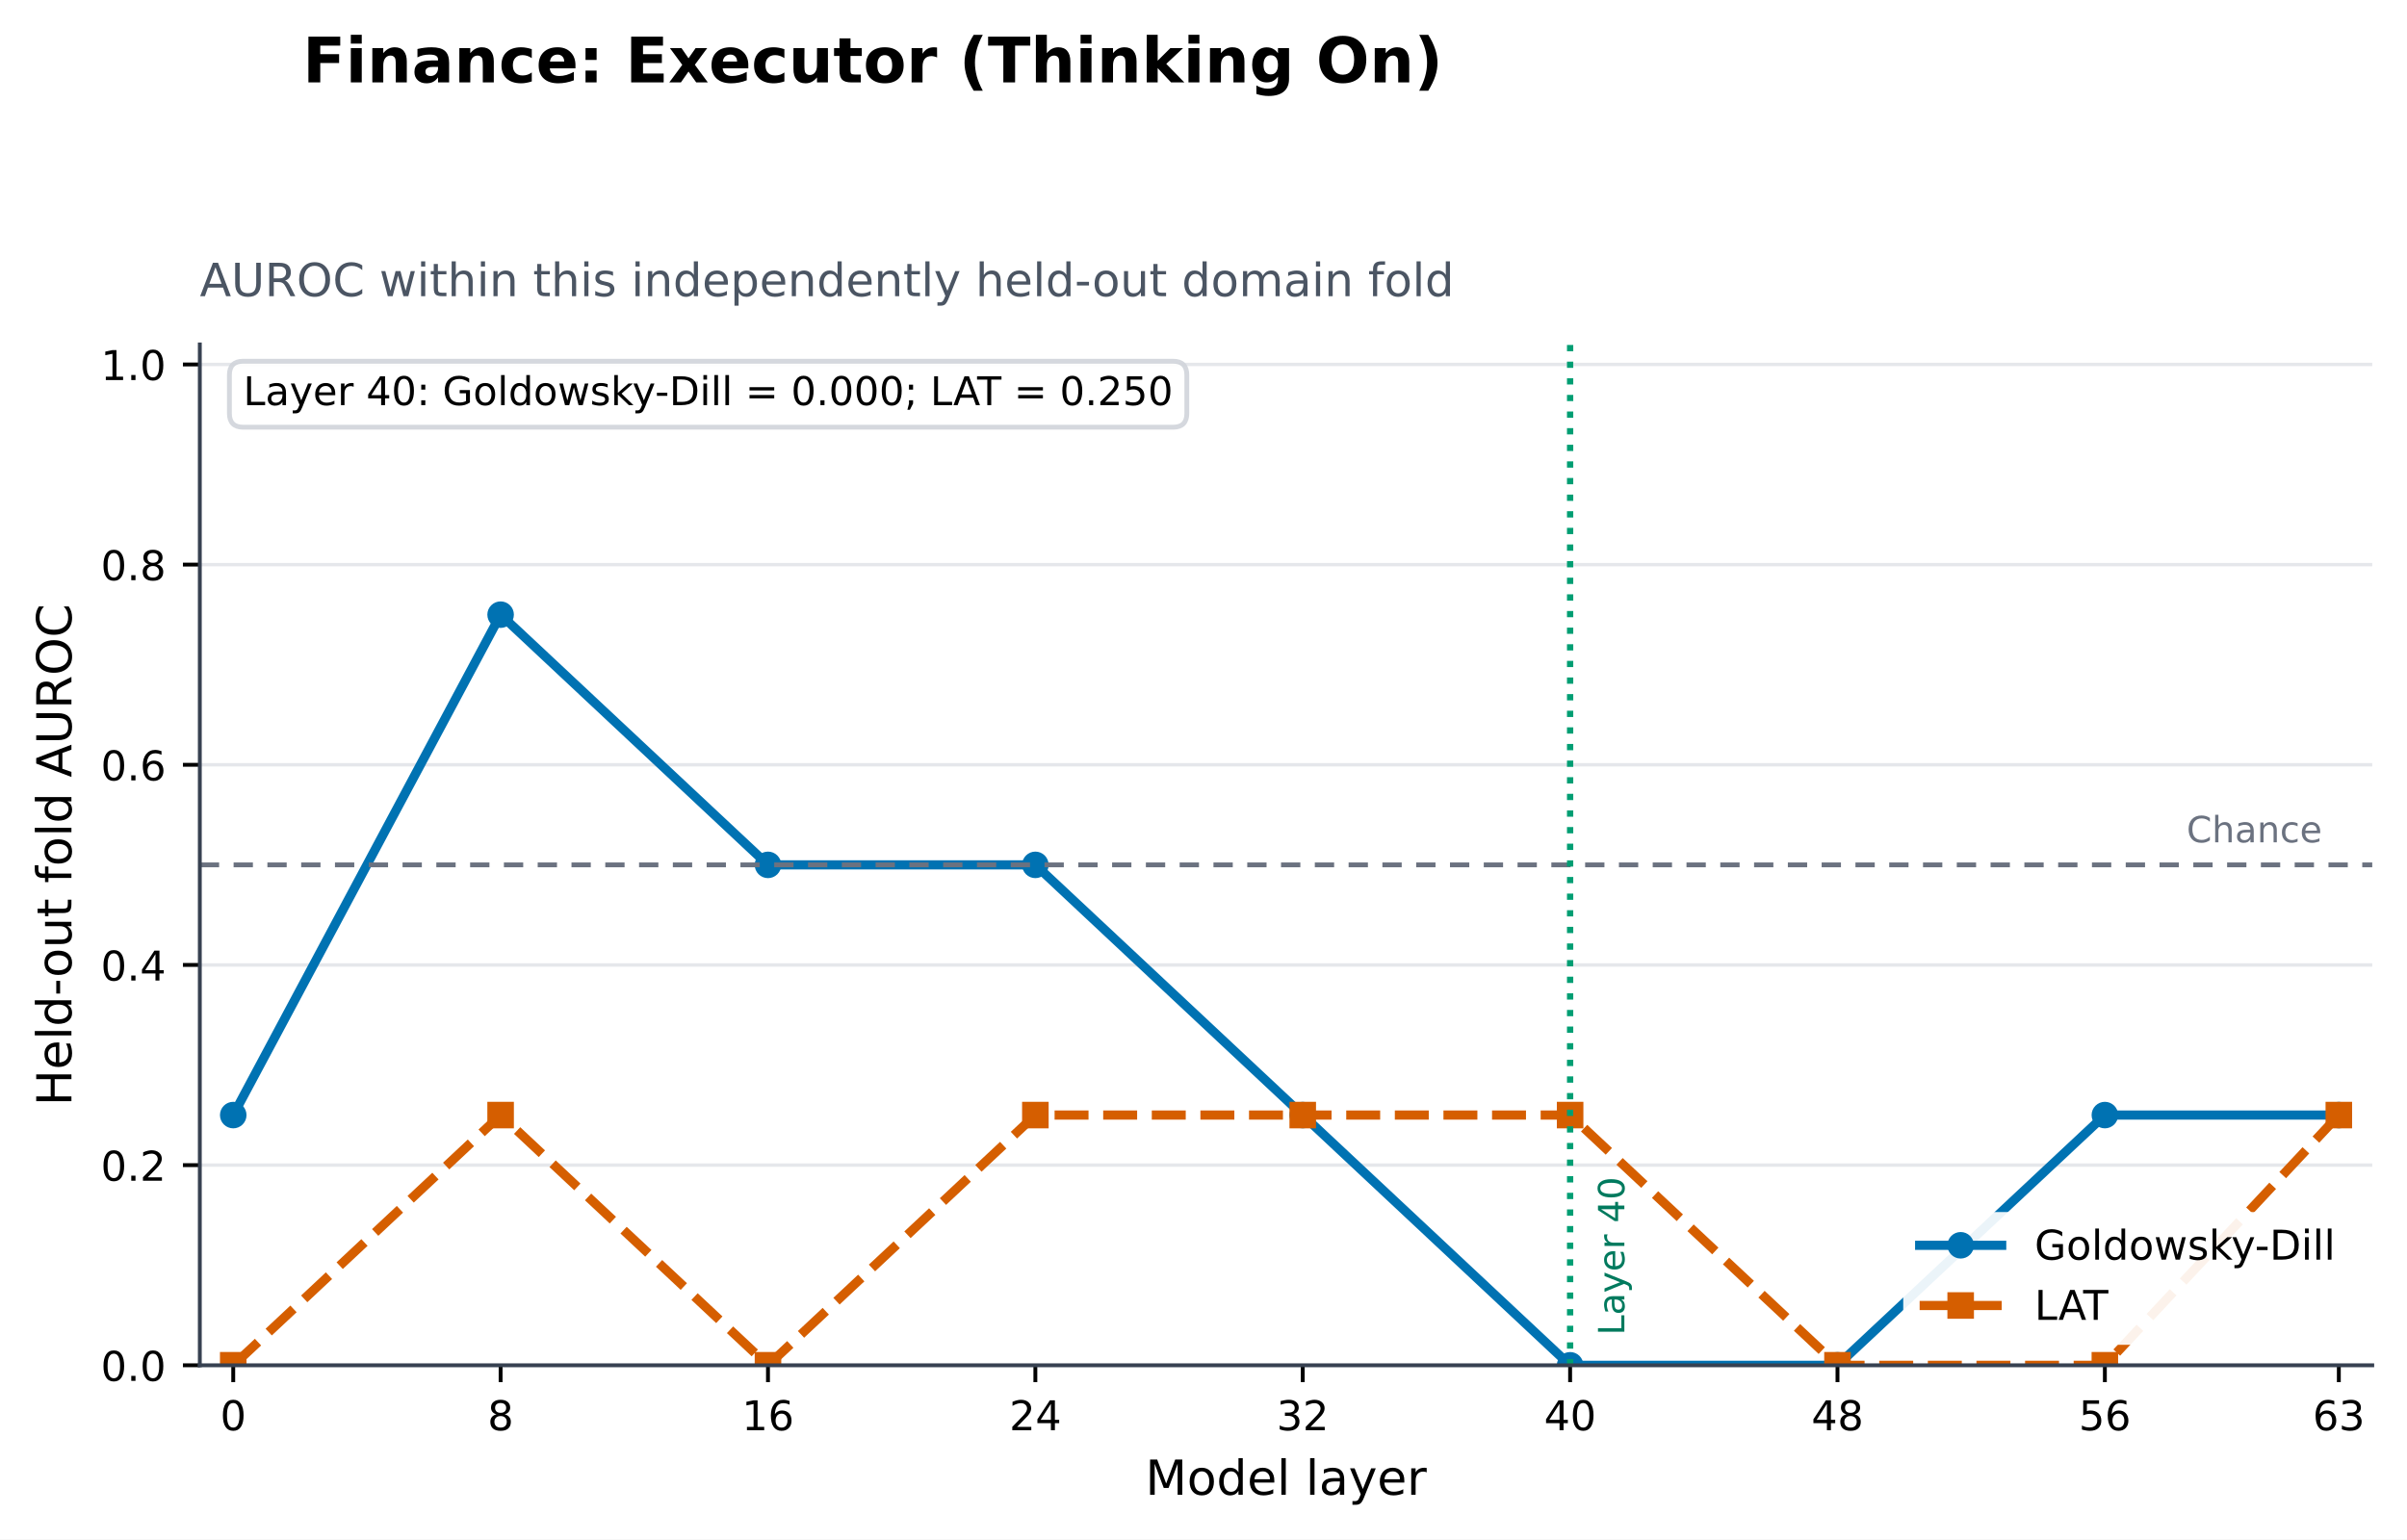
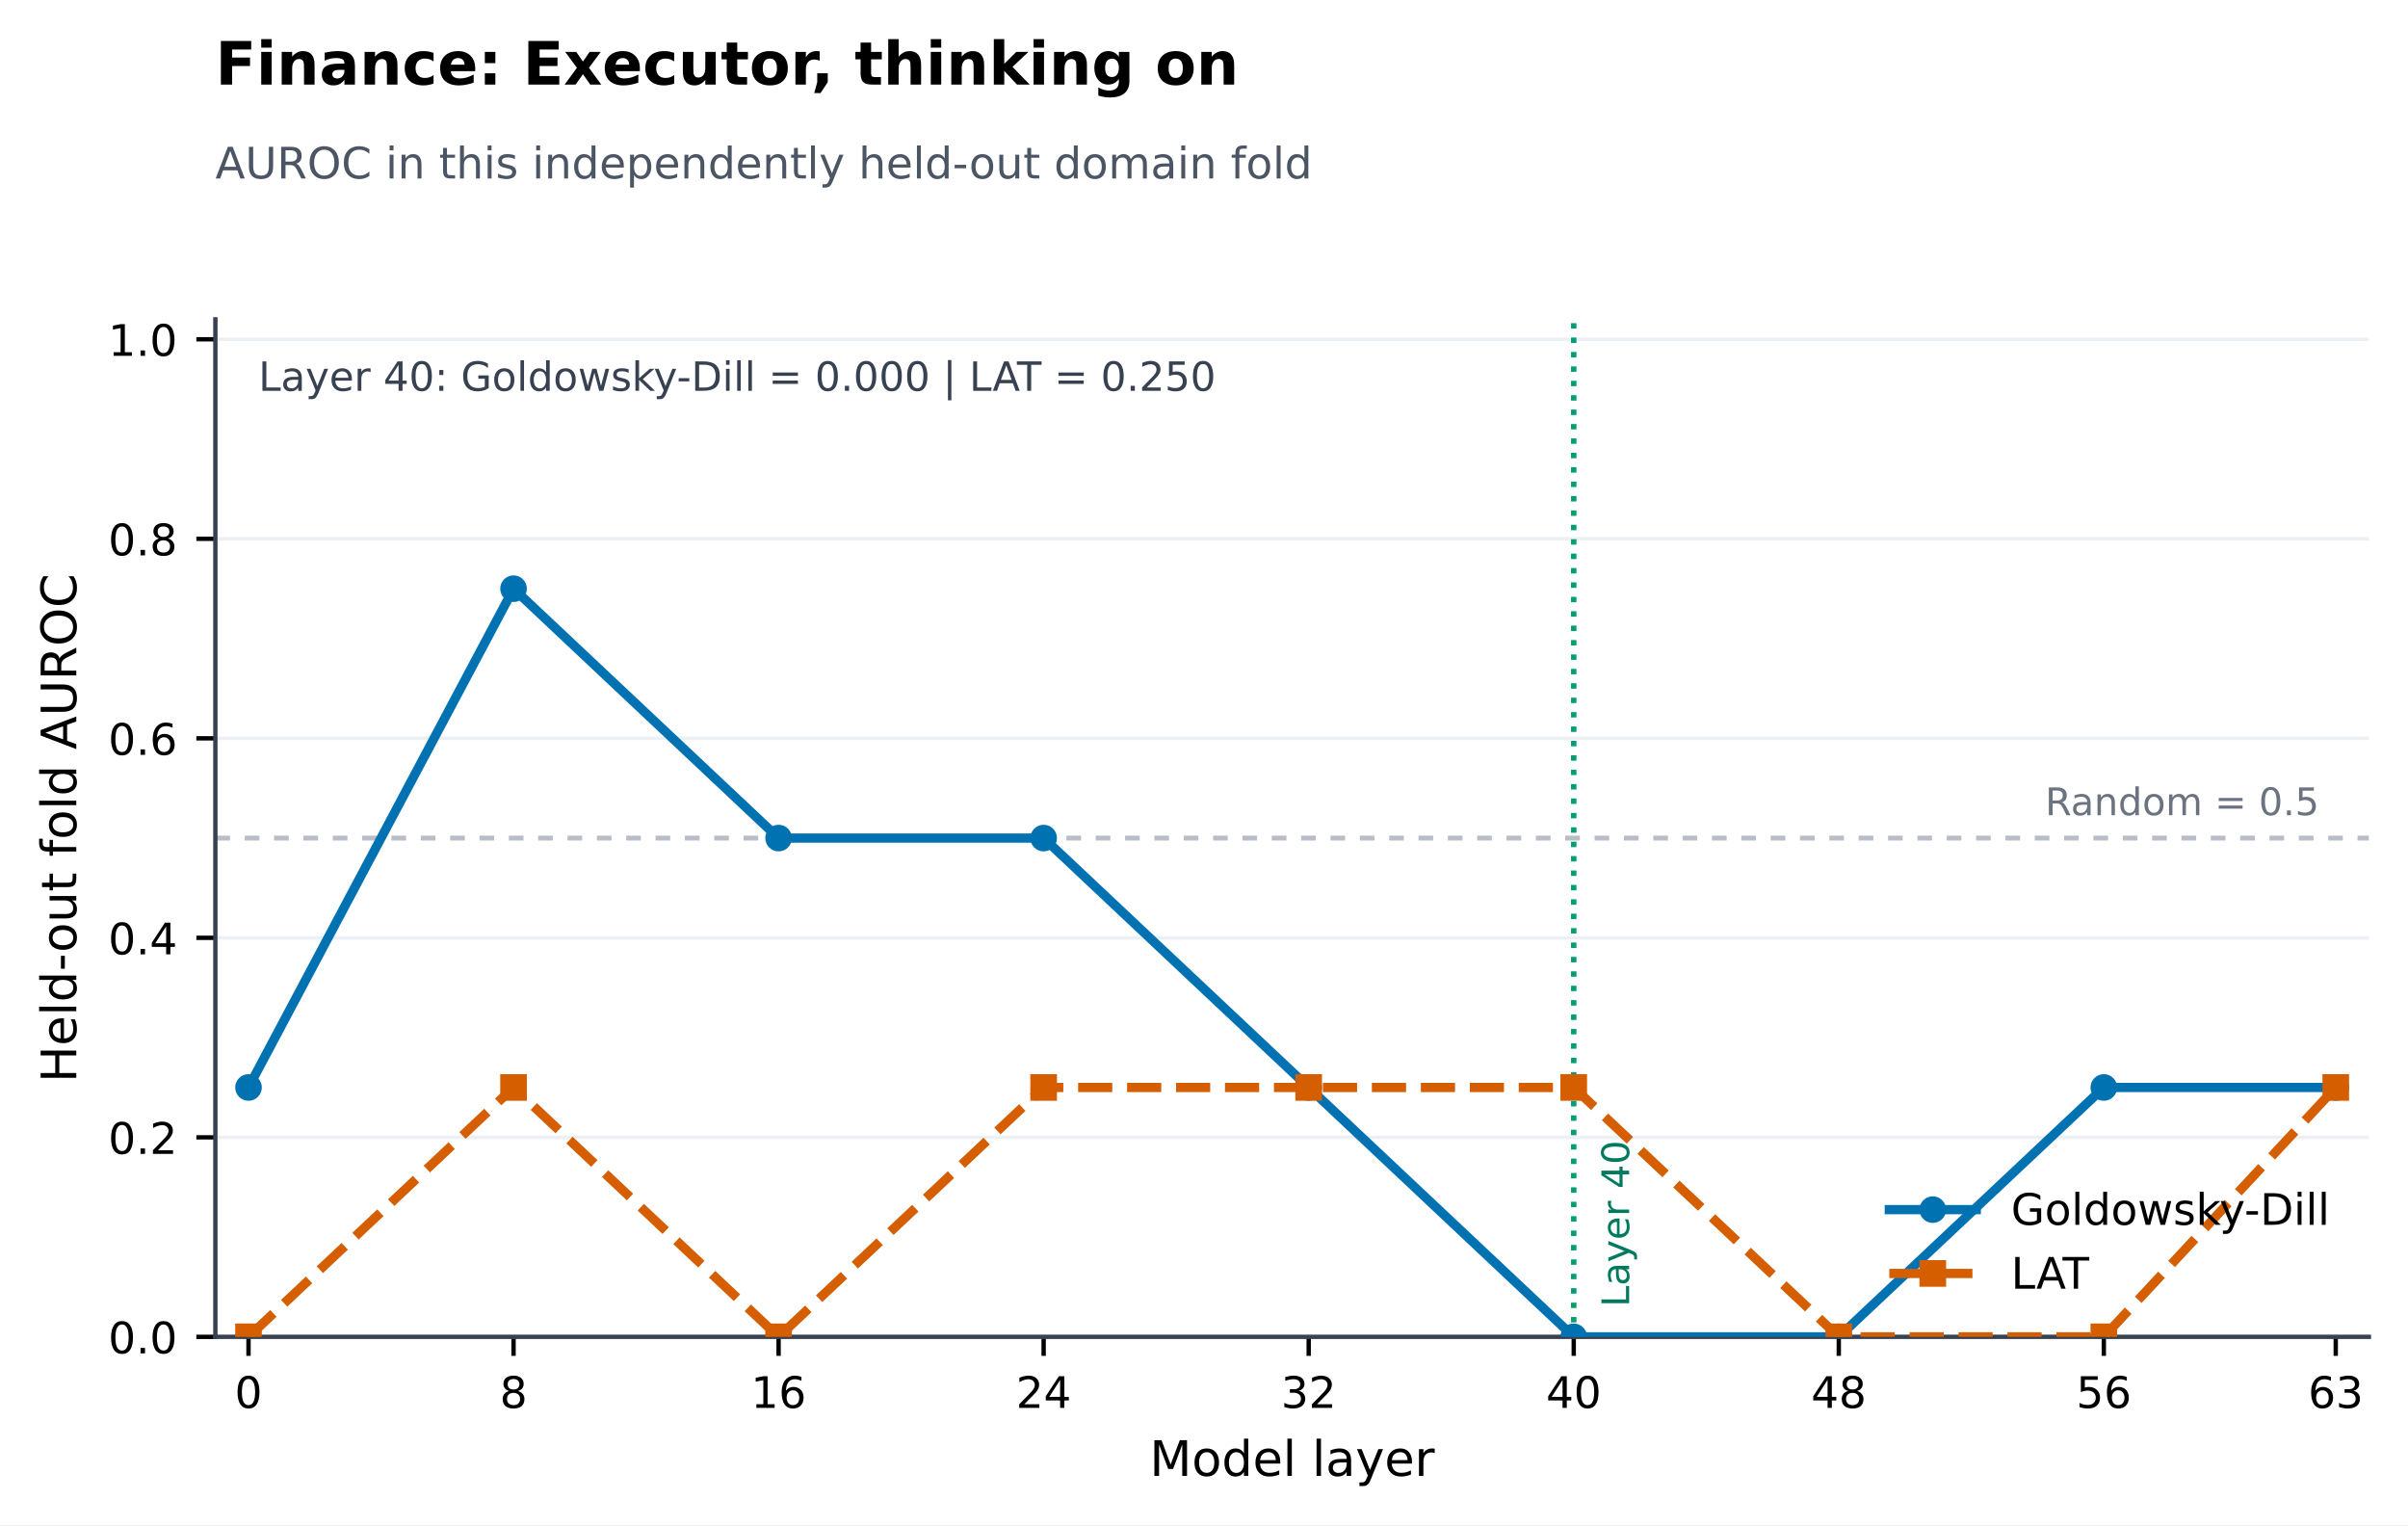
- <svg xmlns="http://www.w3.org/2000/svg" xmlns:xlink="http://www.w3.org/1999/xlink" width="498.666pt" height="319.045pt" viewBox="0 0 498.666 319.045" version="1.1">
+ <svg xmlns="http://www.w3.org/2000/svg" xmlns:xlink="http://www.w3.org/1999/xlink" width="443.121pt" height="280.611pt" viewBox="0 0 443.121 280.611" version="1.1">
  <defs>
    <style type="text/css">*{stroke-linejoin: round; stroke-linecap: butt}</style>
  </defs>
  <g id="figure_1">
    <g id="patch_1">
-       <path d="M 0 319.045 L 498.666 319.045 L 498.666 0 L 0 0 z " style="fill: #ffffff" />
+       <path d="M -0 280.611 L 443.121 280.611 L 443.121 0 L -0 0 z " style="fill: #ffffff" />
    </g>
    <g id="axes_1">
      <g id="patch_2">
-         <path d="M 41.396 282.94 L 491.466 282.94 L 491.466 71.38 L 41.396 71.38 z " style="fill: #ffffff" />
+         <path d="M 39.633 245.958 L 435.921 245.958 L 435.921 58.758 L 39.633 58.758 z " style="fill: #ffffff" />
+       </g>
+       <g id="line2d_1">
+         <path d="M 39.633 154.194 L 435.921 154.194 " clip-path="url(#p44b13de284)" style="fill: none; stroke-dasharray: 2.7,2.7; stroke-dashoffset: 0; stroke: #b7bec8; stroke-width: 0.9" />
      </g>
      <g id="matplotlib.axis_1">
        <g id="xtick_1">
-           <g id="line2d_1">
+           <g id="line2d_2">
            <defs>
              <path id="m4225e7514f" d="M 0 0 L 0 3.5 " style="stroke: #000000; stroke-width: 0.8" />
            </defs>
            <g>
-               <use xlink:href="#m4225e7514f" x="48.32" y="282.94" style="stroke: #000000; stroke-width: 0.8" />
+               <use xlink:href="#m4225e7514f" x="45.73" y="245.958" style="stroke: #000000; stroke-width: 0.8" />
            </g>
          </g>
          <g id="text_1">
-             <text style="font-size: 8.5px; font-family: 'DejaVu Sans'; text-anchor: middle" x="48.32" y="296.399" transform="rotate(-0 48.31994 296.3987)">0</text>
+             <text style="font-size: 8px; font-family: 'DejaVu Sans'; text-anchor: middle" x="45.73" y="259.037" transform="rotate(-0 45.72955 259.037)">0</text>
          </g>
        </g>
        <g id="xtick_2">
-           <g id="line2d_2">
-             <g>
-               <use xlink:href="#m4225e7514f" x="103.713" y="282.94" style="stroke: #000000; stroke-width: 0.8" />
+           <g id="line2d_3">
+             <g>
+               <use xlink:href="#m4225e7514f" x="94.503" y="245.958" style="stroke: #000000; stroke-width: 0.8" />
            </g>
          </g>
          <g id="text_2">
-             <text style="font-size: 8.5px; font-family: 'DejaVu Sans'; text-anchor: middle" x="103.713" y="296.399" transform="rotate(-0 103.7132 296.3987)">8</text>
+             <text style="font-size: 8px; font-family: 'DejaVu Sans'; text-anchor: middle" x="94.503" y="259.037" transform="rotate(-0 94.50346 259.037)">8</text>
          </g>
        </g>
        <g id="xtick_3">
-           <g id="line2d_3">
-             <g>
-               <use xlink:href="#m4225e7514f" x="159.106" y="282.94" style="stroke: #000000; stroke-width: 0.8" />
+           <g id="line2d_4">
+             <g>
+               <use xlink:href="#m4225e7514f" x="143.277" y="245.958" style="stroke: #000000; stroke-width: 0.8" />
            </g>
          </g>
          <g id="text_3">
-             <text style="font-size: 8.5px; font-family: 'DejaVu Sans'; text-anchor: middle" x="159.106" y="296.399" transform="rotate(-0 159.1064 296.3987)">16</text>
+             <text style="font-size: 8px; font-family: 'DejaVu Sans'; text-anchor: middle" x="143.277" y="259.037" transform="rotate(-0 143.2774 259.037)">16</text>
          </g>
        </g>
        <g id="xtick_4">
-           <g id="line2d_4">
-             <g>
-               <use xlink:href="#m4225e7514f" x="214.5" y="282.94" style="stroke: #000000; stroke-width: 0.8" />
+           <g id="line2d_5">
+             <g>
+               <use xlink:href="#m4225e7514f" x="192.051" y="245.958" style="stroke: #000000; stroke-width: 0.8" />
            </g>
          </g>
          <g id="text_4">
-             <text style="font-size: 8.5px; font-family: 'DejaVu Sans'; text-anchor: middle" x="214.5" y="296.399" transform="rotate(-0 214.4996 296.3987)">24</text>
+             <text style="font-size: 8px; font-family: 'DejaVu Sans'; text-anchor: middle" x="192.051" y="259.037" transform="rotate(-0 192.0513 259.037)">24</text>
          </g>
        </g>
        <g id="xtick_5">
-           <g id="line2d_5">
-             <g>
-               <use xlink:href="#m4225e7514f" x="269.893" y="282.94" style="stroke: #000000; stroke-width: 0.8" />
+           <g id="line2d_6">
+             <g>
+               <use xlink:href="#m4225e7514f" x="240.825" y="245.958" style="stroke: #000000; stroke-width: 0.8" />
            </g>
          </g>
          <g id="text_5">
-             <text style="font-size: 8.5px; font-family: 'DejaVu Sans'; text-anchor: middle" x="269.893" y="296.399" transform="rotate(-0 269.8929 296.3987)">32</text>
+             <text style="font-size: 8px; font-family: 'DejaVu Sans'; text-anchor: middle" x="240.825" y="259.037" transform="rotate(-0 240.8252 259.037)">32</text>
          </g>
        </g>
        <g id="xtick_6">
-           <g id="line2d_6">
-             <g>
-               <use xlink:href="#m4225e7514f" x="325.286" y="282.94" style="stroke: #000000; stroke-width: 0.8" />
+           <g id="line2d_7">
+             <g>
+               <use xlink:href="#m4225e7514f" x="289.599" y="245.958" style="stroke: #000000; stroke-width: 0.8" />
            </g>
          </g>
          <g id="text_6">
-             <text style="font-size: 8.5px; font-family: 'DejaVu Sans'; text-anchor: middle" x="325.286" y="296.399" transform="rotate(-0 325.2861 296.3987)">40</text>
+             <text style="font-size: 8px; font-family: 'DejaVu Sans'; text-anchor: middle" x="289.599" y="259.037" transform="rotate(-0 289.5991 259.037)">40</text>
          </g>
        </g>
        <g id="xtick_7">
-           <g id="line2d_7">
-             <g>
-               <use xlink:href="#m4225e7514f" x="380.679" y="282.94" style="stroke: #000000; stroke-width: 0.8" />
+           <g id="line2d_8">
+             <g>
+               <use xlink:href="#m4225e7514f" x="338.373" y="245.958" style="stroke: #000000; stroke-width: 0.8" />
            </g>
          </g>
          <g id="text_7">
-             <text style="font-size: 8.5px; font-family: 'DejaVu Sans'; text-anchor: middle" x="380.679" y="296.399" transform="rotate(-0 380.6793 296.3987)">48</text>
+             <text style="font-size: 8px; font-family: 'DejaVu Sans'; text-anchor: middle" x="338.373" y="259.037" transform="rotate(-0 338.373 259.037)">48</text>
          </g>
        </g>
        <g id="xtick_8">
-           <g id="line2d_8">
-             <g>
-               <use xlink:href="#m4225e7514f" x="436.073" y="282.94" style="stroke: #000000; stroke-width: 0.8" />
+           <g id="line2d_9">
+             <g>
+               <use xlink:href="#m4225e7514f" x="387.147" y="245.958" style="stroke: #000000; stroke-width: 0.8" />
            </g>
          </g>
          <g id="text_8">
-             <text style="font-size: 8.5px; font-family: 'DejaVu Sans'; text-anchor: middle" x="436.073" y="296.399" transform="rotate(-0 436.0725 296.3987)">56</text>
+             <text style="font-size: 8px; font-family: 'DejaVu Sans'; text-anchor: middle" x="387.147" y="259.037" transform="rotate(-0 387.1469 259.037)">56</text>
          </g>
        </g>
        <g id="xtick_9">
-           <g id="line2d_9">
-             <g>
-               <use xlink:href="#m4225e7514f" x="484.542" y="282.94" style="stroke: #000000; stroke-width: 0.8" />
+           <g id="line2d_10">
+             <g>
+               <use xlink:href="#m4225e7514f" x="429.824" y="245.958" style="stroke: #000000; stroke-width: 0.8" />
            </g>
          </g>
          <g id="text_9">
-             <text style="font-size: 8.5px; font-family: 'DejaVu Sans'; text-anchor: middle" x="484.542" y="296.399" transform="rotate(-0 484.5416 296.3987)">63</text>
+             <text style="font-size: 8px; font-family: 'DejaVu Sans'; text-anchor: middle" x="429.824" y="259.037" transform="rotate(-0 429.8241 259.037)">63</text>
          </g>
        </g>
        <g id="text_10">
-           <text style="font-size: 10px; font-family: 'DejaVu Sans'; text-anchor: middle" x="266.431" y="309.765" transform="rotate(-0 266.4308 309.7648)">Model layer</text>
+           <text style="font-size: 9px; font-family: 'DejaVu Sans'; text-anchor: middle" x="237.777" y="271.539" transform="rotate(-0 237.7768 271.5394)">Model layer</text>
        </g>
      </g>
      <g id="matplotlib.axis_2">
        <g id="ytick_1">
-           <g id="line2d_10">
-             <path d="M 41.396 282.94 L 491.466 282.94 " clip-path="url(#p7f77434c62)" style="fill: none; stroke: #e5e7eb; stroke-width: 0.7; stroke-linecap: square" />
-           </g>
          <g id="line2d_11">
+             <path d="M 39.633 245.958 L 435.921 245.958 " clip-path="url(#p44b13de284)" style="fill: none; stroke: #eceff3; stroke-width: 0.65; stroke-linecap: square" />
+           </g>
+           <g id="line2d_12">
            <defs>
              <path id="m544248703c" d="M 0 0 L -3.5 0 " style="stroke: #000000; stroke-width: 0.8" />
            </defs>
            <g>
-               <use xlink:href="#m544248703c" x="41.396" y="282.94" style="stroke: #000000; stroke-width: 0.8" />
+               <use xlink:href="#m544248703c" x="39.633" y="245.958" style="stroke: #000000; stroke-width: 0.8" />
            </g>
          </g>
          <g id="text_11">
-             <text style="font-size: 8.5px; font-family: 'DejaVu Sans'; text-anchor: end" x="34.396" y="286.169" transform="rotate(-0 34.39578 286.1693)">0.0</text>
+             <text style="font-size: 8px; font-family: 'DejaVu Sans'; text-anchor: end" x="32.633" y="248.998" transform="rotate(-0 32.63281 248.9977)">0.0</text>
          </g>
        </g>
        <g id="ytick_2">
-           <g id="line2d_12">
-             <path d="M 41.396 241.458 L 491.466 241.458 " clip-path="url(#p7f77434c62)" style="fill: none; stroke: #e5e7eb; stroke-width: 0.7; stroke-linecap: square" />
-           </g>
          <g id="line2d_13">
-             <g>
-               <use xlink:href="#m544248703c" x="41.396" y="241.458" style="stroke: #000000; stroke-width: 0.8" />
+             <path d="M 39.633 209.252 L 435.921 209.252 " clip-path="url(#p44b13de284)" style="fill: none; stroke: #eceff3; stroke-width: 0.65; stroke-linecap: square" />
+           </g>
+           <g id="line2d_14">
+             <g>
+               <use xlink:href="#m544248703c" x="39.633" y="209.252" style="stroke: #000000; stroke-width: 0.8" />
            </g>
          </g>
          <g id="text_12">
-             <text style="font-size: 8.5px; font-family: 'DejaVu Sans'; text-anchor: end" x="34.396" y="244.687" transform="rotate(-0 34.39578 244.687)">0.2</text>
+             <text style="font-size: 8px; font-family: 'DejaVu Sans'; text-anchor: end" x="32.633" y="212.292" transform="rotate(-0 32.63281 212.2918)">0.2</text>
          </g>
        </g>
        <g id="ytick_3">
-           <g id="line2d_14">
-             <path d="M 41.396 199.975 L 491.466 199.975 " clip-path="url(#p7f77434c62)" style="fill: none; stroke: #e5e7eb; stroke-width: 0.7; stroke-linecap: square" />
-           </g>
          <g id="line2d_15">
-             <g>
-               <use xlink:href="#m544248703c" x="41.396" y="199.975" style="stroke: #000000; stroke-width: 0.8" />
+             <path d="M 39.633 172.547 L 435.921 172.547 " clip-path="url(#p44b13de284)" style="fill: none; stroke: #eceff3; stroke-width: 0.65; stroke-linecap: square" />
+           </g>
+           <g id="line2d_16">
+             <g>
+               <use xlink:href="#m544248703c" x="39.633" y="172.547" style="stroke: #000000; stroke-width: 0.8" />
            </g>
          </g>
          <g id="text_13">
-             <text style="font-size: 8.5px; font-family: 'DejaVu Sans'; text-anchor: end" x="34.396" y="203.205" transform="rotate(-0 34.39578 203.2046)">0.4</text>
+             <text style="font-size: 8px; font-family: 'DejaVu Sans'; text-anchor: end" x="32.633" y="175.586" transform="rotate(-0 32.63281 175.5859)">0.4</text>
          </g>
        </g>
        <g id="ytick_4">
-           <g id="line2d_16">
-             <path d="M 41.396 158.493 L 491.466 158.493 " clip-path="url(#p7f77434c62)" style="fill: none; stroke: #e5e7eb; stroke-width: 0.7; stroke-linecap: square" />
-           </g>
          <g id="line2d_17">
-             <g>
-               <use xlink:href="#m544248703c" x="41.396" y="158.493" style="stroke: #000000; stroke-width: 0.8" />
+             <path d="M 39.633 135.841 L 435.921 135.841 " clip-path="url(#p44b13de284)" style="fill: none; stroke: #eceff3; stroke-width: 0.65; stroke-linecap: square" />
+           </g>
+           <g id="line2d_18">
+             <g>
+               <use xlink:href="#m544248703c" x="39.633" y="135.841" style="stroke: #000000; stroke-width: 0.8" />
            </g>
          </g>
          <g id="text_14">
-             <text style="font-size: 8.5px; font-family: 'DejaVu Sans'; text-anchor: end" x="34.396" y="161.722" transform="rotate(-0 34.39578 161.7223)">0.6</text>
+             <text style="font-size: 8px; font-family: 'DejaVu Sans'; text-anchor: end" x="32.633" y="138.88" transform="rotate(-0 32.63281 138.88)">0.6</text>
          </g>
        </g>
        <g id="ytick_5">
-           <g id="line2d_18">
-             <path d="M 41.396 117.011 L 491.466 117.011 " clip-path="url(#p7f77434c62)" style="fill: none; stroke: #e5e7eb; stroke-width: 0.7; stroke-linecap: square" />
-           </g>
          <g id="line2d_19">
-             <g>
-               <use xlink:href="#m544248703c" x="41.396" y="117.011" style="stroke: #000000; stroke-width: 0.8" />
+             <path d="M 39.633 99.135 L 435.921 99.135 " clip-path="url(#p44b13de284)" style="fill: none; stroke: #eceff3; stroke-width: 0.65; stroke-linecap: square" />
+           </g>
+           <g id="line2d_20">
+             <g>
+               <use xlink:href="#m544248703c" x="39.633" y="99.135" style="stroke: #000000; stroke-width: 0.8" />
            </g>
          </g>
          <g id="text_15">
-             <text style="font-size: 8.5px; font-family: 'DejaVu Sans'; text-anchor: end" x="34.396" y="120.24" transform="rotate(-0 34.39578 120.2399)">0.8</text>
+             <text style="font-size: 8px; font-family: 'DejaVu Sans'; text-anchor: end" x="32.633" y="102.174" transform="rotate(-0 32.63281 102.1741)">0.8</text>
          </g>
        </g>
        <g id="ytick_6">
-           <g id="line2d_20">
-             <path d="M 41.396 75.528 L 491.466 75.528 " clip-path="url(#p7f77434c62)" style="fill: none; stroke: #e5e7eb; stroke-width: 0.7; stroke-linecap: square" />
-           </g>
          <g id="line2d_21">
-             <g>
-               <use xlink:href="#m544248703c" x="41.396" y="75.528" style="stroke: #000000; stroke-width: 0.8" />
+             <path d="M 39.633 62.429 L 435.921 62.429 " clip-path="url(#p44b13de284)" style="fill: none; stroke: #eceff3; stroke-width: 0.65; stroke-linecap: square" />
+           </g>
+           <g id="line2d_22">
+             <g>
+               <use xlink:href="#m544248703c" x="39.633" y="62.429" style="stroke: #000000; stroke-width: 0.8" />
            </g>
          </g>
          <g id="text_16">
-             <text style="font-size: 8.5px; font-family: 'DejaVu Sans'; text-anchor: end" x="34.396" y="78.758" transform="rotate(-0 34.39578 78.75757)">1.0</text>
+             <text style="font-size: 8px; font-family: 'DejaVu Sans'; text-anchor: end" x="32.633" y="65.468" transform="rotate(-0 32.63281 65.46824)">1.0</text>
          </g>
        </g>
        <g id="text_17">
-           <text style="font-size: 10px; font-family: 'DejaVu Sans'; text-anchor: middle" x="14.798" y="177.16" transform="rotate(-90 14.79844 177.16)">Held-out fold AUROC</text>
-         </g>
-       </g>
-       <g id="line2d_22">
-         <path d="M 48.32 231.087 L 103.713 127.381 L 159.106 179.234 L 214.5 179.234 L 269.893 231.087 L 325.286 282.94 L 380.679 282.94 L 436.073 231.087 L 484.542 231.087 " clip-path="url(#p7f77434c62)" style="fill: none; stroke: #0072b2; stroke-width: 1.9; stroke-linecap: square" />
+           <text style="font-size: 9px; font-family: 'DejaVu Sans'; text-anchor: middle" x="14.039" y="152.358" transform="rotate(-90 14.03859 152.3583)">Held-out fold AUROC</text>
+         </g>
+       </g>
+       <g id="line2d_23">
+         <path d="M 289.599 245.958 L 289.599 58.758 " clip-path="url(#p44b13de284)" style="fill: none; stroke-dasharray: 1,1.65; stroke-dashoffset: 0; stroke: #009e73" />
+       </g>
+       <g id="patch_3">
+         <path d="M 39.633 245.958 L 39.633 58.758 " style="fill: none; stroke: #374151; stroke-width: 0.8; stroke-linejoin: miter; stroke-linecap: square" />
+       </g>
+       <g id="patch_4">
+         <path d="M 39.633 245.958 L 435.921 245.958 " style="fill: none; stroke: #374151; stroke-width: 0.8; stroke-linejoin: miter; stroke-linecap: square" />
+       </g>
+       <g id="line2d_24">
+         <path d="M 45.73 200.076 L 94.503 108.311 L 143.277 154.194 L 192.051 154.194 L 240.825 200.076 L 289.599 245.958 L 338.373 245.958 L 387.147 200.076 L 429.824 200.076 " clip-path="url(#p44b13de284)" style="fill: none; stroke: #0072b2; stroke-width: 1.7; stroke-linecap: square" />
        <defs>
-           <path id="mbeb8812b07" d="M 0 2.4 C 0.636 2.4 1.247 2.147 1.697 1.697 C 2.147 1.247 2.4 0.636 2.4 0 C 2.4 -0.636 2.147 -1.247 1.697 -1.697 C 1.247 -2.147 0.636 -2.4 0 -2.4 C -0.636 -2.4 -1.247 -2.147 -1.697 -1.697 C -2.147 -1.247 -2.4 -0.636 -2.4 0 C -2.4 0.636 -2.147 1.247 -1.697 1.697 C -1.247 2.147 -0.636 2.4 0 2.4 z " style="stroke: #0072b2; stroke-width: 0.7" />
+           <path id="m12467d34f3" d="M 0 2.1 C 0.557 2.1 1.091 1.879 1.485 1.485 C 1.879 1.091 2.1 0.557 2.1 0 C 2.1 -0.557 1.879 -1.091 1.485 -1.485 C 1.091 -1.879 0.557 -2.1 0 -2.1 C -0.557 -2.1 -1.091 -1.879 -1.485 -1.485 C -1.879 -1.091 -2.1 -0.557 -2.1 0 C -2.1 0.557 -1.879 1.091 -1.485 1.485 C -1.091 1.879 -0.557 2.1 0 2.1 z " style="stroke: #0072b2; stroke-width: 0.7" />
        </defs>
-         <g clip-path="url(#p7f77434c62)">
-           <use xlink:href="#mbeb8812b07" x="48.32" y="231.087" style="fill: #0072b2; stroke: #0072b2; stroke-width: 0.7" />
-           <use xlink:href="#mbeb8812b07" x="103.713" y="127.381" style="fill: #0072b2; stroke: #0072b2; stroke-width: 0.7" />
-           <use xlink:href="#mbeb8812b07" x="159.106" y="179.234" style="fill: #0072b2; stroke: #0072b2; stroke-width: 0.7" />
-           <use xlink:href="#mbeb8812b07" x="214.5" y="179.234" style="fill: #0072b2; stroke: #0072b2; stroke-width: 0.7" />
-           <use xlink:href="#mbeb8812b07" x="269.893" y="231.087" style="fill: #0072b2; stroke: #0072b2; stroke-width: 0.7" />
-           <use xlink:href="#mbeb8812b07" x="325.286" y="282.94" style="fill: #0072b2; stroke: #0072b2; stroke-width: 0.7" />
-           <use xlink:href="#mbeb8812b07" x="380.679" y="282.94" style="fill: #0072b2; stroke: #0072b2; stroke-width: 0.7" />
-           <use xlink:href="#mbeb8812b07" x="436.073" y="231.087" style="fill: #0072b2; stroke: #0072b2; stroke-width: 0.7" />
-           <use xlink:href="#mbeb8812b07" x="484.542" y="231.087" style="fill: #0072b2; stroke: #0072b2; stroke-width: 0.7" />
-         </g>
-       </g>
-       <g id="line2d_23">
-         <path d="M 48.32 282.94 L 103.713 231.087 L 159.106 282.94 L 214.5 231.087 L 269.893 231.087 L 325.286 231.087 L 380.679 282.94 L 436.073 282.94 L 484.542 231.087 " clip-path="url(#p7f77434c62)" style="fill: none; stroke-dasharray: 7.03,3.04; stroke-dashoffset: 0; stroke: #d55e00; stroke-width: 1.9" />
+         <g clip-path="url(#p44b13de284)">
+           <use xlink:href="#m12467d34f3" x="45.73" y="200.076" style="fill: #0072b2; stroke: #0072b2; stroke-width: 0.7" />
+           <use xlink:href="#m12467d34f3" x="94.503" y="108.311" style="fill: #0072b2; stroke: #0072b2; stroke-width: 0.7" />
+           <use xlink:href="#m12467d34f3" x="143.277" y="154.194" style="fill: #0072b2; stroke: #0072b2; stroke-width: 0.7" />
+           <use xlink:href="#m12467d34f3" x="192.051" y="154.194" style="fill: #0072b2; stroke: #0072b2; stroke-width: 0.7" />
+           <use xlink:href="#m12467d34f3" x="240.825" y="200.076" style="fill: #0072b2; stroke: #0072b2; stroke-width: 0.7" />
+           <use xlink:href="#m12467d34f3" x="289.599" y="245.958" style="fill: #0072b2; stroke: #0072b2; stroke-width: 0.7" />
+           <use xlink:href="#m12467d34f3" x="338.373" y="245.958" style="fill: #0072b2; stroke: #0072b2; stroke-width: 0.7" />
+           <use xlink:href="#m12467d34f3" x="387.147" y="200.076" style="fill: #0072b2; stroke: #0072b2; stroke-width: 0.7" />
+           <use xlink:href="#m12467d34f3" x="429.824" y="200.076" style="fill: #0072b2; stroke: #0072b2; stroke-width: 0.7" />
+         </g>
+       </g>
+       <g id="line2d_25">
+         <path d="M 45.73 245.958 L 94.503 200.076 L 143.277 245.958 L 192.051 200.076 L 240.825 200.076 L 289.599 200.076 L 338.373 245.958 L 387.147 245.958 L 429.824 200.076 " clip-path="url(#p44b13de284)" style="fill: none; stroke-dasharray: 6.29,2.72; stroke-dashoffset: 0; stroke: #d55e00; stroke-width: 1.7" />
        <defs>
-           <path id="mb1f4e5511a" d="M -2.4 2.4 L 2.4 2.4 L 2.4 -2.4 L -2.4 -2.4 z " style="stroke: #d55e00; stroke-width: 0.7; stroke-linejoin: miter" />
+           <path id="m4f4532440c" d="M -2.1 2.1 L 2.1 2.1 L 2.1 -2.1 L -2.1 -2.1 z " style="stroke: #d55e00; stroke-width: 0.7; stroke-linejoin: miter" />
        </defs>
-         <g clip-path="url(#p7f77434c62)">
-           <use xlink:href="#mb1f4e5511a" x="48.32" y="282.94" style="fill: #d55e00; stroke: #d55e00; stroke-width: 0.7; stroke-linejoin: miter" />
-           <use xlink:href="#mb1f4e5511a" x="103.713" y="231.087" style="fill: #d55e00; stroke: #d55e00; stroke-width: 0.7; stroke-linejoin: miter" />
-           <use xlink:href="#mb1f4e5511a" x="159.106" y="282.94" style="fill: #d55e00; stroke: #d55e00; stroke-width: 0.7; stroke-linejoin: miter" />
-           <use xlink:href="#mb1f4e5511a" x="214.5" y="231.087" style="fill: #d55e00; stroke: #d55e00; stroke-width: 0.7; stroke-linejoin: miter" />
-           <use xlink:href="#mb1f4e5511a" x="269.893" y="231.087" style="fill: #d55e00; stroke: #d55e00; stroke-width: 0.7; stroke-linejoin: miter" />
-           <use xlink:href="#mb1f4e5511a" x="325.286" y="231.087" style="fill: #d55e00; stroke: #d55e00; stroke-width: 0.7; stroke-linejoin: miter" />
-           <use xlink:href="#mb1f4e5511a" x="380.679" y="282.94" style="fill: #d55e00; stroke: #d55e00; stroke-width: 0.7; stroke-linejoin: miter" />
-           <use xlink:href="#mb1f4e5511a" x="436.073" y="282.94" style="fill: #d55e00; stroke: #d55e00; stroke-width: 0.7; stroke-linejoin: miter" />
-           <use xlink:href="#mb1f4e5511a" x="484.542" y="231.087" style="fill: #d55e00; stroke: #d55e00; stroke-width: 0.7; stroke-linejoin: miter" />
-         </g>
-       </g>
-       <g id="line2d_24">
-         <path d="M 41.396 179.234 L 491.466 179.234 " clip-path="url(#p7f77434c62)" style="fill: none; stroke-dasharray: 4,3; stroke-dashoffset: 0; stroke: #6b7280" />
-       </g>
-       <g id="line2d_25">
-         <path d="M 325.286 282.94 L 325.286 71.38 " clip-path="url(#p7f77434c62)" style="fill: none; stroke-dasharray: 1.3,2.145; stroke-dashoffset: 0; stroke: #009e73; stroke-width: 1.3" />
-       </g>
-       <g id="patch_3">
-         <path d="M 41.396 282.94 L 41.396 71.38 " style="fill: none; stroke: #374151; stroke-width: 0.8; stroke-linejoin: miter; stroke-linecap: square" />
-       </g>
-       <g id="patch_4">
-         <path d="M 41.396 282.94 L 491.466 282.94 " style="fill: none; stroke: #374151; stroke-width: 0.8; stroke-linejoin: miter; stroke-linecap: square" />
+         <g clip-path="url(#p44b13de284)">
+           <use xlink:href="#m4f4532440c" x="45.73" y="245.958" style="fill: #d55e00; stroke: #d55e00; stroke-width: 0.7; stroke-linejoin: miter" />
+           <use xlink:href="#m4f4532440c" x="94.503" y="200.076" style="fill: #d55e00; stroke: #d55e00; stroke-width: 0.7; stroke-linejoin: miter" />
+           <use xlink:href="#m4f4532440c" x="143.277" y="245.958" style="fill: #d55e00; stroke: #d55e00; stroke-width: 0.7; stroke-linejoin: miter" />
+           <use xlink:href="#m4f4532440c" x="192.051" y="200.076" style="fill: #d55e00; stroke: #d55e00; stroke-width: 0.7; stroke-linejoin: miter" />
+           <use xlink:href="#m4f4532440c" x="240.825" y="200.076" style="fill: #d55e00; stroke: #d55e00; stroke-width: 0.7; stroke-linejoin: miter" />
+           <use xlink:href="#m4f4532440c" x="289.599" y="200.076" style="fill: #d55e00; stroke: #d55e00; stroke-width: 0.7; stroke-linejoin: miter" />
+           <use xlink:href="#m4f4532440c" x="338.373" y="245.958" style="fill: #d55e00; stroke: #d55e00; stroke-width: 0.7; stroke-linejoin: miter" />
+           <use xlink:href="#m4f4532440c" x="387.147" y="245.958" style="fill: #d55e00; stroke: #d55e00; stroke-width: 0.7; stroke-linejoin: miter" />
+           <use xlink:href="#m4f4532440c" x="429.824" y="200.076" style="fill: #d55e00; stroke: #d55e00; stroke-width: 0.7; stroke-linejoin: miter" />
+         </g>
      </g>
      <g id="text_18">
        <g id="patch_5">
-           <path d="M 50.397 88.533 L 243.009 88.533 Q 245.879 88.533 245.879 85.663 L 245.879 77.727 Q 245.879 74.857 243.009 74.857 L 50.397 74.857 Q 47.527 74.857 47.527 77.727 L 47.527 85.663 Q 47.527 88.533 50.397 88.533 z " style="fill: #ffffff; opacity: 0.92; stroke: #d1d5db; stroke-linejoin: miter" />
-         </g>
-         <text style="font-size: 8.2px; font-family: 'DejaVu Sans'; text-anchor: start" x="50.397" y="83.958" transform="rotate(-0 50.39718 83.95752)">Layer 40: Goldowsky-Dill = 0.000; LAT = 0.250</text>
+           <path d="M 46.227 74.978 L 225.063 74.978 L 225.063 64.914 L 46.227 64.914 z " style="fill: #ffffff; opacity: 0.86" />
+         </g>
+         <text style="font-size: 7.4px; font-family: 'DejaVu Sans'; text-anchor: start; fill: #374151" x="47.559" y="71.901" transform="rotate(-0 47.55857 71.9015)">Layer 40: Goldowsky-Dill = 0.000 | LAT = 0.250</text>
      </g>
      <g id="text_19">
-         <text style="font-size: 7.5px; font-family: 'DejaVu Sans'; text-anchor: end; fill: #6b7280" x="481.08" y="174.563" transform="rotate(-0 481.0795 174.5632)">Chance</text>
+         <text style="font-size: 7px; font-family: 'DejaVu Sans'; text-anchor: end; fill: #6b7280" x="426.776" y="149.985" transform="rotate(-0 426.7757 149.9849)">Random = 0.5</text>
      </g>
      <g id="text_20">
-         <text style="font-size: 7.5px; font-family: 'DejaVu Sans'; fill: #007a5e" transform="translate(336.5242 276.7176) rotate(-90)">Layer 40</text>
-       </g>
-       <g id="text_21">
-         <text style="font-size: 9.5px; font-family: 'DejaVu Sans'; text-anchor: start; fill: #4b5563" x="41.396" y="61.38" transform="rotate(-0 41.39578 61.38)">AUROC within this independently held-out domain fold</text>
+         <text style="font-size: 7px; font-family: 'DejaVu Sans'; fill: #007a5e" transform="translate(299.7954 240.4524) rotate(-90)">Layer 40</text>
      </g>
      <g id="legend_1">
-         <g id="patch_6">
-           <path d="M 395.999 278.69 L 485.516 278.69 Q 487.216 278.69 487.216 276.99 L 487.216 252.887 Q 487.216 251.187 485.516 251.187 L 395.999 251.187 Q 394.299 251.187 394.299 252.887 L 394.299 276.99 Q 394.299 278.69 395.999 278.69 z " style="fill: #ffffff; opacity: 0.92" />
-         </g>
        <g id="line2d_26">
-           <path d="M 397.699 258.071 L 406.199 258.071 L 414.699 258.071 " style="fill: none; stroke: #0072b2; stroke-width: 1.9; stroke-linecap: square" />
+           <path d="M 347.67 222.552 L 355.67 222.552 L 363.67 222.552 " style="fill: none; stroke: #0072b2; stroke-width: 1.7; stroke-linecap: square" />
          <g>
-             <use xlink:href="#mbeb8812b07" x="406.199" y="258.071" style="fill: #0072b2; stroke: #0072b2; stroke-width: 0.7" />
+             <use xlink:href="#m12467d34f3" x="355.67" y="222.552" style="fill: #0072b2; stroke: #0072b2; stroke-width: 0.7" />
+           </g>
+         </g>
+         <g id="text_21">
+           <text style="font-size: 8px; font-family: 'DejaVu Sans'; text-anchor: start" x="370.07" y="225.352" transform="rotate(-0 370.0696 225.352)">Goldowsky-Dill</text>
+         </g>
+         <g id="line2d_27">
+           <path d="M 347.67 234.295 L 355.67 234.295 L 363.67 234.295 " style="fill: none; stroke-dasharray: 6.29,2.72; stroke-dashoffset: 0; stroke: #d55e00; stroke-width: 1.7" />
+           <g>
+             <use xlink:href="#m4f4532440c" x="355.67" y="234.295" style="fill: #d55e00; stroke: #d55e00; stroke-width: 0.7; stroke-linejoin: miter" />
          </g>
        </g>
        <g id="text_22">
-           <text style="font-size: 8.5px; font-family: 'DejaVu Sans'; text-anchor: start" x="421.499" y="261.046" transform="rotate(-0 421.4988 261.0459)">Goldowsky-Dill</text>
-         </g>
-         <g id="line2d_27">
-           <path d="M 397.699 270.547 L 406.199 270.547 L 414.699 270.547 " style="fill: none; stroke-dasharray: 7.03,3.04; stroke-dashoffset: 0; stroke: #d55e00; stroke-width: 1.9" />
-           <g>
-             <use xlink:href="#mb1f4e5511a" x="406.199" y="270.547" style="fill: #d55e00; stroke: #d55e00; stroke-width: 0.7; stroke-linejoin: miter" />
-           </g>
-         </g>
-         <g id="text_23">
-           <text style="font-size: 8.5px; font-family: 'DejaVu Sans'; text-anchor: start" x="421.499" y="273.522" transform="rotate(-0 421.4988 273.5223)">LAT</text>
-         </g>
-       </g>
+           <text style="font-size: 8px; font-family: 'DejaVu Sans'; text-anchor: start" x="370.07" y="237.095" transform="rotate(-0 370.0696 237.0945)">LAT</text>
+         </g>
+       </g>
+     </g>
+     <g id="text_23">
+       <text style="font-weight: 700; font-size: 11px; font-family: 'DejaVu Sans'; text-anchor: start" x="39.633" y="15.558" transform="rotate(-0 39.63281 15.55828)">Finance: Executor, thinking on</text>
    </g>
    <g id="text_24">
-       <text style="font-weight: 700; font-size: 13px; font-family: 'DejaVu Sans'; text-anchor: start" x="62.706" y="17.078" transform="rotate(-0 62.70578 17.07797)">Finance: Executor (Thinking On)</text>
+       <text style="font-size: 8px; font-family: 'DejaVu Sans'; text-anchor: start; fill: #4b5563" x="39.633" y="32.838" transform="rotate(-0 39.63281 32.83828)">AUROC in this independently held-out domain fold</text>
    </g>
  </g>
  <defs>
-     <clipPath id="p7f77434c62">
-       <rect x="41.396" y="71.38" width="450.07" height="211.56" />
+     <clipPath id="p44b13de284">
+       <rect x="39.633" y="58.758" width="396.288" height="187.2" />
    </clipPath>
  </defs>
</svg>
